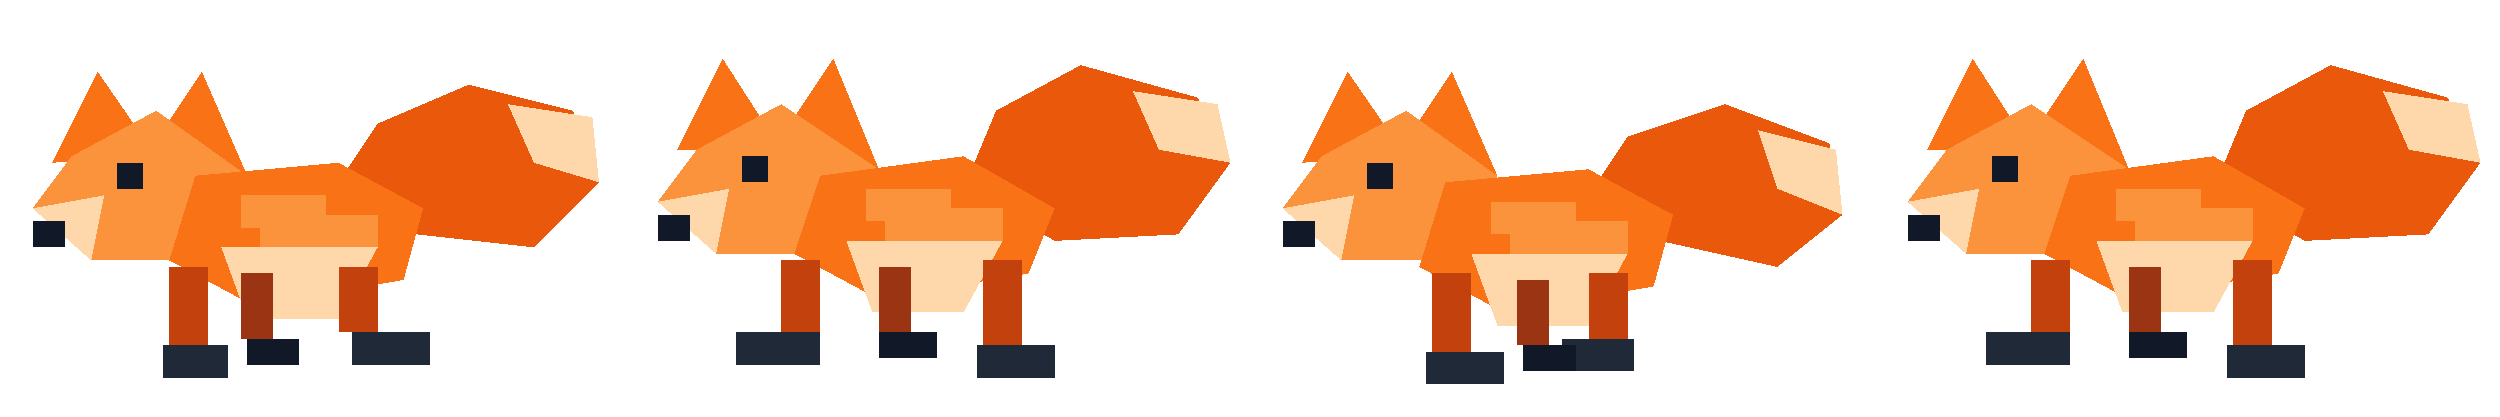
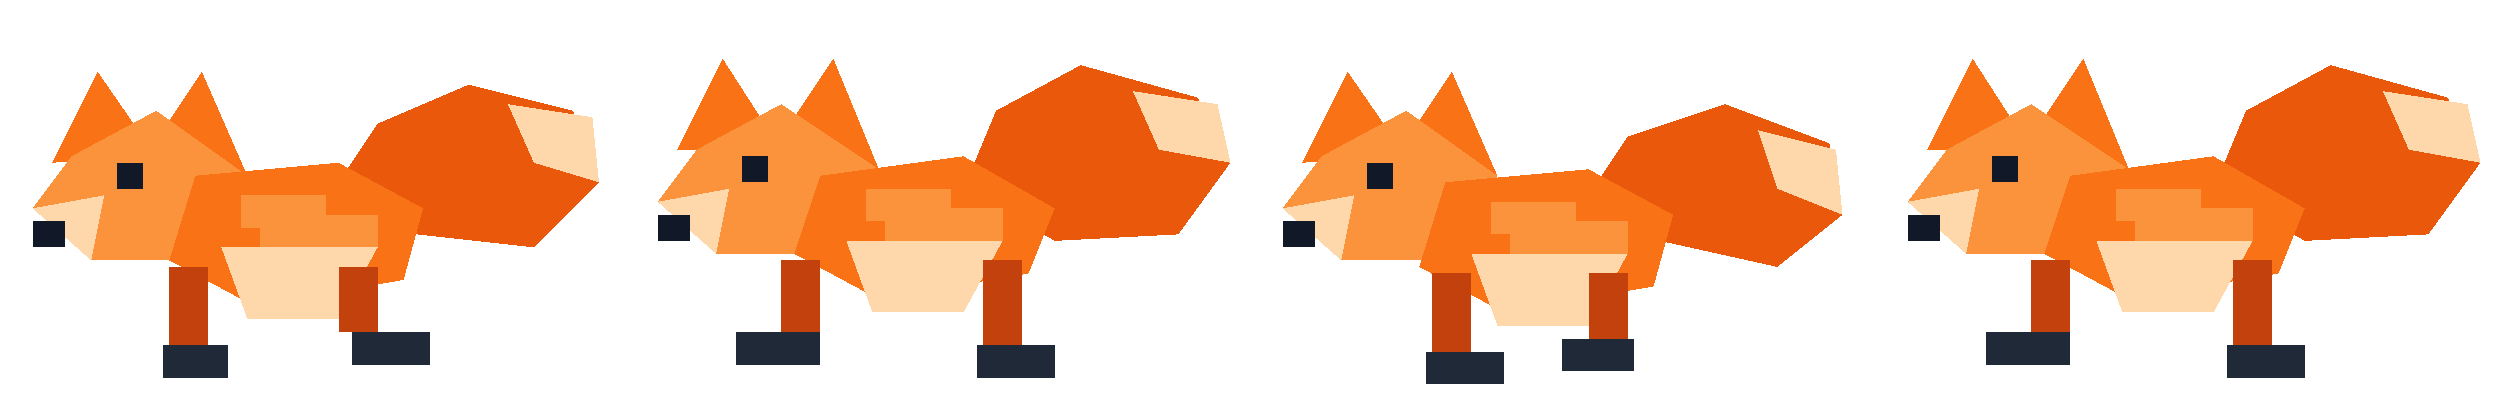
<svg xmlns="http://www.w3.org/2000/svg" width="384" height="64" viewBox="0 0 384 64" shape-rendering="crispEdges">
  <defs>
    <g id="fox-frame-1">
      <polygon points="58,19 72,13 88,17 92,28 82,38 64,36 52,28" fill="#ea580c" />
      <polygon points="78,16 91,18 92,28 82,25" fill="#fed7aa" />
      <polygon points="8,25 15,11 24,24" fill="#f97316" />
      <polygon points="23,23 31,11 38,27" fill="#f97316" />
      <polygon points="11,24 24,17 38,27 32,40 14,40 5,32" fill="#fb923c" />
      <polygon points="5,32 16,30 14,40" fill="#fed7aa" />
      <rect x="18" y="25" width="4" height="4" fill="#111827" />
      <rect x="5" y="34" width="5" height="4" fill="#111827" />
      <polygon points="30,27 52,25 65,32 62,43 39,47 26,40" fill="#f97316" />
      <polygon points="34,38 58,38 52,49 38,49" fill="#fed7aa" />
      <rect x="26" y="41" width="6" height="12" fill="#c2410c" />
      <rect x="25" y="53" width="10" height="5" fill="#1f2937" />
      <rect x="52" y="41" width="6" height="10" fill="#c2410c" />
      <rect x="54" y="51" width="12" height="5" fill="#1f2937" />
-       <rect x="37" y="42" width="5" height="10" fill="#9a3412" />
-       <rect x="38" y="52" width="8" height="4" fill="#111827" />
      <rect x="37" y="30" width="13" height="5" fill="#fb923c" />
      <rect x="40" y="33" width="18" height="5" fill="#fb923c" />
    </g>
    <g id="fox-frame-2">
      <polygon points="57,17 70,10 88,15 93,25 85,36 66,37 52,29" fill="#ea580c" />
      <polygon points="78,14 91,16 93,25 82,23" fill="#fed7aa" />
      <polygon points="8,23 15,9 24,23" fill="#f97316" />
      <polygon points="24,21 32,9 39,26" fill="#f97316" />
      <polygon points="11,23 24,16 39,26 33,39 14,39 5,31" fill="#fb923c" />
      <polygon points="5,31 16,29 14,39" fill="#fed7aa" />
      <rect x="18" y="24" width="4" height="4" fill="#111827" />
      <rect x="5" y="33" width="5" height="4" fill="#111827" />
      <polygon points="30,27 52,24 66,32 62,42 39,46 26,39" fill="#f97316" />
      <polygon points="34,37 58,37 52,48 38,48" fill="#fed7aa" />
      <rect x="24" y="40" width="6" height="11" fill="#c2410c" />
      <rect x="17" y="51" width="13" height="5" fill="#1f2937" />
      <rect x="55" y="40" width="6" height="13" fill="#c2410c" />
      <rect x="54" y="53" width="12" height="5" fill="#1f2937" />
-       <rect x="39" y="41" width="5" height="10" fill="#9a3412" />
-       <rect x="39" y="51" width="9" height="4" fill="#111827" />
      <rect x="37" y="29" width="13" height="5" fill="#fb923c" />
      <rect x="40" y="32" width="18" height="5" fill="#fb923c" />
    </g>
    <g id="fox-frame-3">
      <polygon points="58,21 73,16 89,22 91,33 81,41 63,37 52,30" fill="#ea580c" />
      <polygon points="78,20 90,23 91,33 81,29" fill="#fed7aa" />
      <polygon points="8,25 15,11 24,24" fill="#f97316" />
      <polygon points="23,23 31,11 38,27" fill="#f97316" />
      <polygon points="11,24 24,17 38,27 32,40 14,40 5,32" fill="#fb923c" />
      <polygon points="5,32 16,30 14,40" fill="#fed7aa" />
      <rect x="18" y="25" width="4" height="4" fill="#111827" />
      <rect x="5" y="34" width="5" height="4" fill="#111827" />
      <polygon points="30,28 52,26 65,33 62,44 39,48 26,41" fill="#f97316" />
      <polygon points="34,39 58,39 52,50 38,50" fill="#fed7aa" />
      <rect x="28" y="42" width="6" height="12" fill="#c2410c" />
      <rect x="27" y="54" width="12" height="5" fill="#1f2937" />
      <rect x="52" y="42" width="6" height="10" fill="#c2410c" />
      <rect x="48" y="52" width="11" height="5" fill="#1f2937" />
-       <rect x="41" y="43" width="5" height="10" fill="#9a3412" />
-       <rect x="42" y="53" width="8" height="4" fill="#111827" />
      <rect x="37" y="31" width="13" height="5" fill="#fb923c" />
      <rect x="40" y="34" width="18" height="5" fill="#fb923c" />
    </g>
  </defs>
  <use href="#fox-frame-1" x="0" />
  <use href="#fox-frame-2" x="96" />
  <use href="#fox-frame-3" x="192" />
  <use href="#fox-frame-2" x="288" />
</svg>
